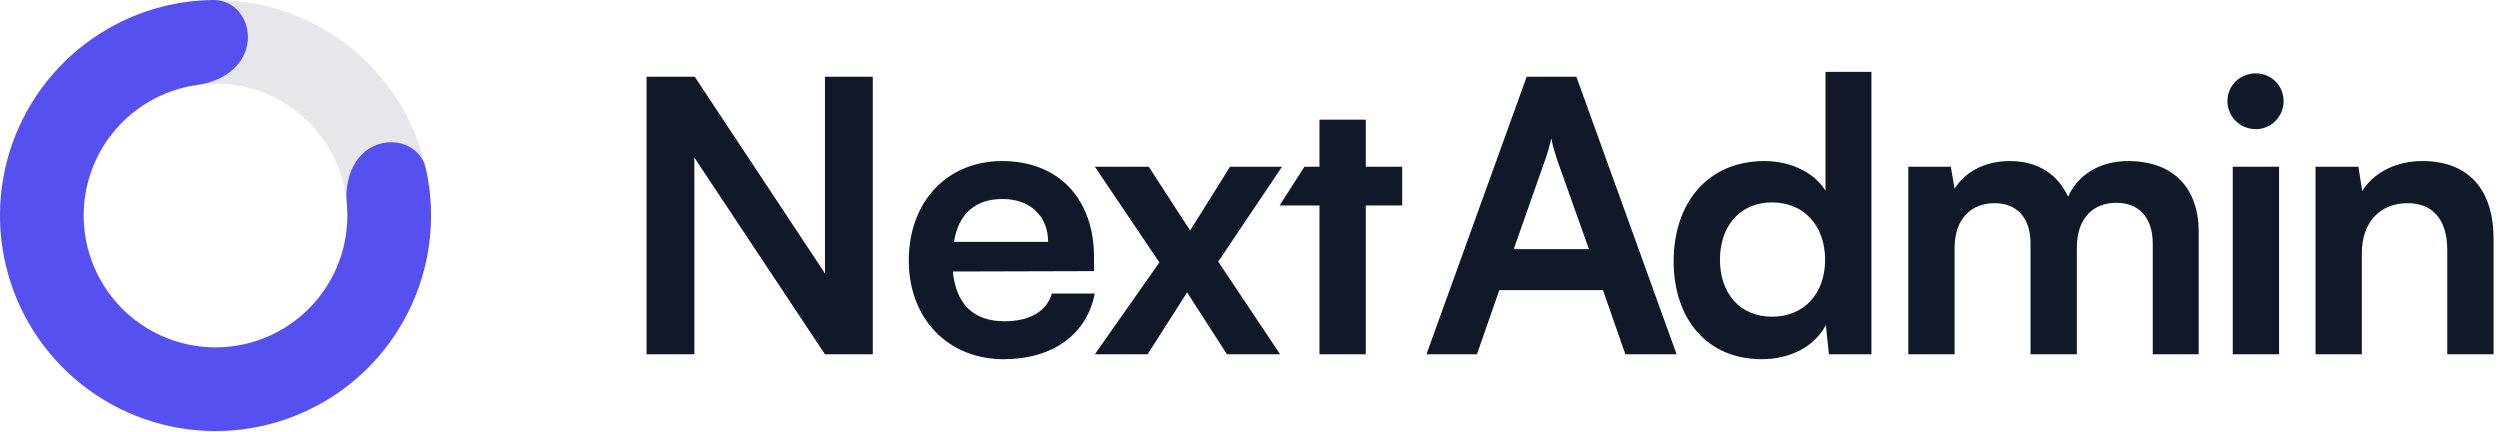
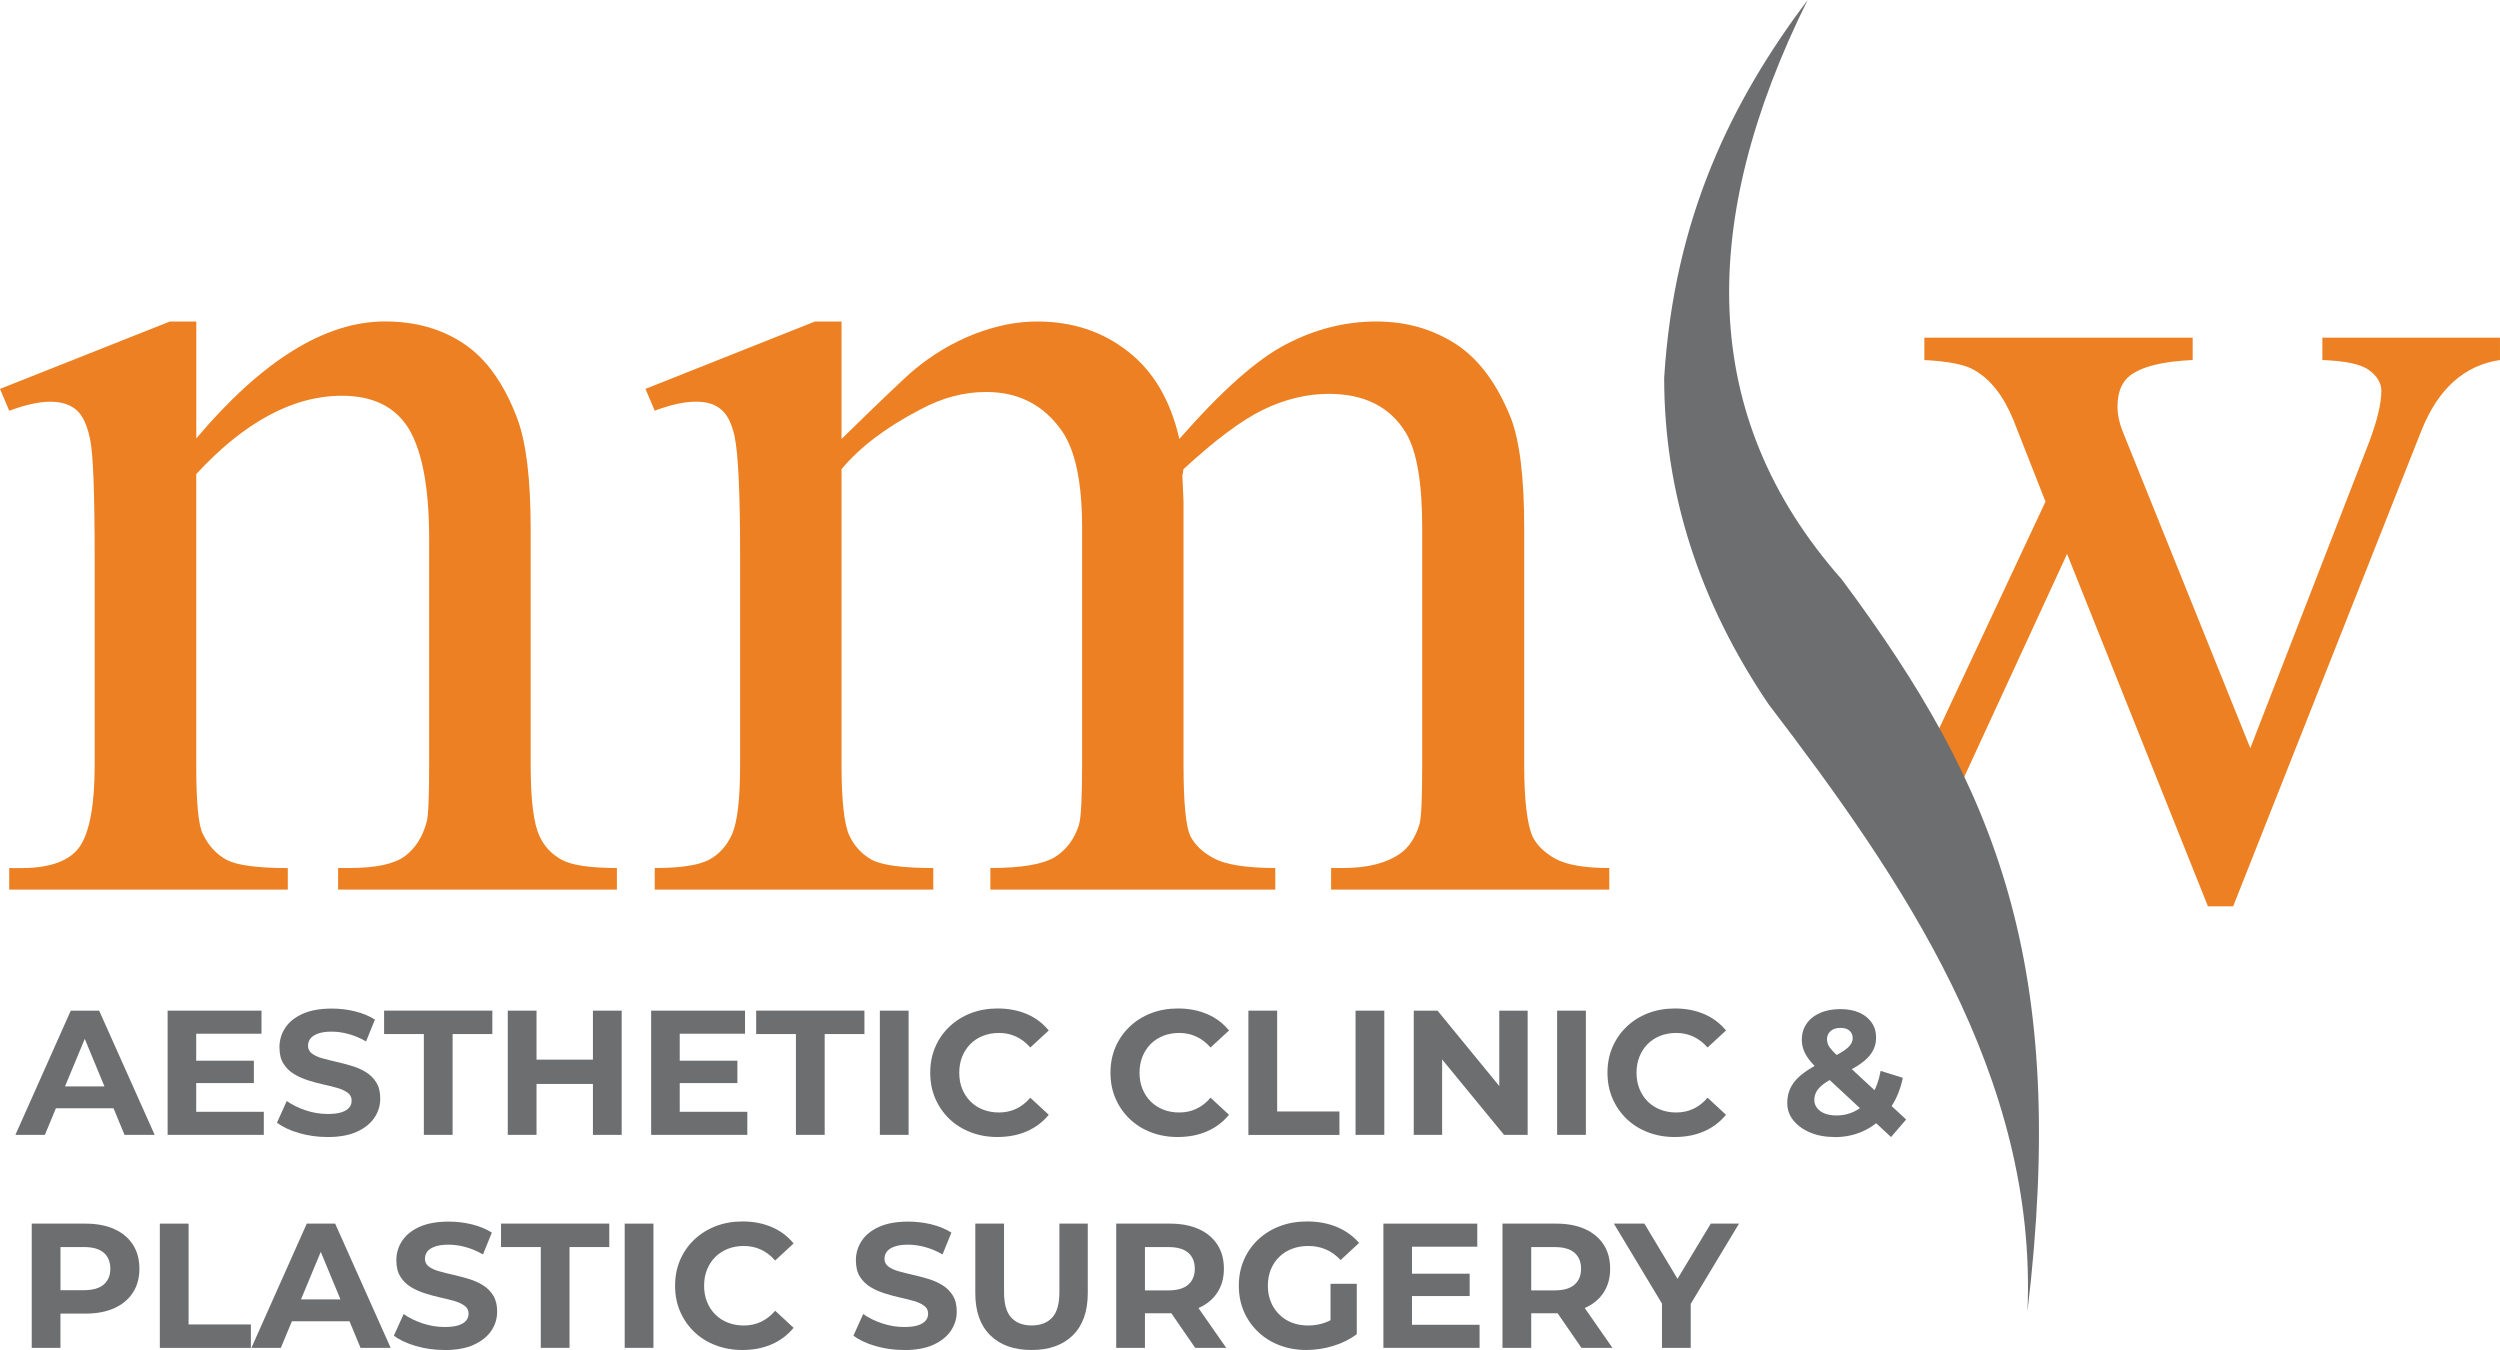
- <svg xmlns="http://www.w3.org/2000/svg" width="174" height="30" viewBox="0 0 174 30" fill="none">
-   <path d="M30 15C30 23.284 23.284 30 15 30C6.716 30 0 23.284 0 15C0 6.716 6.716 0 15 0C23.284 0 30 6.716 30 15ZM5.822 15C5.822 20.069 9.931 24.178 15 24.178C20.069 24.178 24.178 20.069 24.178 15C24.178 9.931 20.069 5.822 15 5.822C9.931 5.822 5.822 9.931 5.822 15Z" fill="#E5E7EB" />
-   <path d="M26.071 10.145C27.543 9.499 29.291 10.169 29.641 11.738C30.151 14.027 30.12 16.418 29.532 18.716C28.703 21.961 26.811 24.835 24.158 26.88C21.506 28.924 18.245 30.023 14.896 30C11.547 29.977 8.302 28.833 5.678 26.752C3.054 24.671 1.203 21.771 0.418 18.515C-0.367 15.259 -0.04 11.835 1.348 8.786C2.735 5.738 5.103 3.242 8.073 1.695C10.178 0.6 12.499 0.025 14.844 0.001C16.451 -0.016 17.501 1.534 17.208 3.114C16.914 4.695 15.372 5.69 13.778 5.904C12.732 6.044 11.711 6.365 10.762 6.859C8.944 7.806 7.495 9.333 6.647 11.198C5.798 13.063 5.597 15.159 6.078 17.151C6.558 19.143 7.691 20.917 9.296 22.191C10.902 23.464 12.887 24.164 14.937 24.178C16.986 24.192 18.981 23.52 20.604 22.269C22.227 21.018 23.384 19.259 23.892 17.274C24.157 16.237 24.237 15.17 24.136 14.119C23.981 12.519 24.599 10.79 26.071 10.145Z" fill="#5750F1" />
-   <path d="M48.329 24.657H45V5.343H48.355L57.417 19.029V5.343H60.746V24.657H57.417L48.329 10.971V24.657Z" fill="#111928" />
-   <path d="M69.856 25C65.973 25 63.251 22.173 63.251 18.131C63.251 14.036 65.92 11.209 69.751 11.209C73.661 11.209 76.144 13.824 76.144 17.893V18.87L66.316 18.897C66.554 21.195 67.769 22.358 69.909 22.358C71.679 22.358 72.842 21.671 73.212 20.429H76.197C75.642 23.283 73.264 25 69.856 25ZM69.777 13.851C67.875 13.851 66.712 14.881 66.395 16.836H72.948C72.948 15.04 71.706 13.851 69.777 13.851Z" fill="#111928" />
-   <path d="M79.874 24.657H76.202L80.693 18.263L76.202 11.605H79.954L82.833 16.044L85.608 11.605H89.227L84.788 18.21L89.095 24.657H85.396L82.622 20.35L79.874 24.657Z" fill="#111928" />
-   <path d="M95.058 24.657H91.835V14.3H89.06L90.787 11.605H91.835V8.329H95.058V11.605H97.594V14.3H95.058V24.657Z" fill="#111928" />
-   <path d="M102.795 24.657H99.281L106.256 5.343H109.717L116.692 24.657H113.125L111.566 20.192H104.354L102.795 24.657ZM107.55 11.103L105.357 17.338H110.589L108.369 11.103C108.211 10.601 108.026 10.02 107.973 9.624C107.894 9.993 107.735 10.575 107.55 11.103Z" fill="#111928" />
-   <path d="M122.615 25C118.837 25 116.486 22.226 116.486 18.184C116.486 14.115 118.864 11.209 122.8 11.209C124.623 11.209 126.235 11.975 127.054 13.27V5H130.251V24.657H127.292L127.08 22.622C126.288 24.128 124.597 25 122.615 25ZM123.329 22.041C125.574 22.041 127.027 20.429 127.027 18.078C127.027 15.727 125.574 14.088 123.329 14.088C121.083 14.088 119.709 15.753 119.709 18.078C119.709 20.403 121.083 22.041 123.329 22.041Z" fill="#111928" />
-   <path d="M136.04 24.657H132.817V11.605H135.776L136.04 13.137C136.701 12.054 138.022 11.209 139.898 11.209C141.879 11.209 143.253 12.186 143.94 13.692C144.6 12.186 146.133 11.209 148.114 11.209C151.285 11.209 153.028 13.111 153.028 16.123V24.657H149.832V16.968C149.832 15.092 148.828 14.115 147.295 14.115C145.736 14.115 144.548 15.119 144.548 17.259V24.657H141.324V16.942C141.324 15.119 140.347 14.141 138.814 14.141C137.282 14.141 136.04 15.145 136.04 17.259V24.657Z" fill="#111928" />
-   <path d="M157.012 8.989C155.902 8.989 155.03 8.118 155.03 7.034C155.03 5.951 155.902 5.106 157.012 5.106C158.068 5.106 158.94 5.951 158.94 7.034C158.94 8.118 158.068 8.989 157.012 8.989ZM155.4 24.657V11.605H158.623V24.657H155.4Z" fill="#111928" />
-   <path d="M164.384 24.657H161.161V11.605H164.146L164.41 13.296C165.23 11.975 166.815 11.209 168.585 11.209C171.861 11.209 173.552 13.243 173.552 16.625V24.657H170.329V17.391C170.329 15.198 169.245 14.141 167.581 14.141C165.599 14.141 164.384 15.515 164.384 17.629V24.657Z" fill="#111928" />
+ <svg xmlns="http://www.w3.org/2000/svg" width="100" height="54" viewBox="0 0 100 54" fill="none">
+   <path d="M7.85 17.537C10.485 14.419 13.002 12.858 15.398 12.858C16.631 12.858 17.69 13.163 18.573 13.762C19.464 14.362 20.168 15.356 20.69 16.737C21.051 17.703 21.227 19.178 21.227 21.173V30.602C21.227 31.993 21.344 32.946 21.578 33.436C21.756 33.841 22.049 34.153 22.451 34.383C22.846 34.606 23.59 34.72 24.676 34.72V35.583H13.524V34.72H13.997C15.044 34.72 15.78 34.558 16.197 34.245C16.615 33.933 16.91 33.472 17.07 32.863C17.134 32.624 17.166 31.866 17.166 30.604V21.565C17.166 19.554 16.901 18.1 16.373 17.185C15.834 16.28 14.934 15.83 13.675 15.83C11.73 15.83 9.781 16.872 7.85 18.962V30.604C7.85 32.09 7.932 33.016 8.118 33.368C8.347 33.836 8.664 34.179 9.068 34.396C9.474 34.609 10.285 34.723 11.512 34.723V35.585H0.369V34.723H0.861C2.004 34.723 2.788 34.435 3.188 33.868C3.582 33.289 3.787 32.208 3.787 30.604V22.399C3.787 19.758 3.729 18.143 3.602 17.561C3.483 16.983 3.291 16.59 3.039 16.384C2.789 16.174 2.444 16.069 2.014 16.069C1.56 16.069 1.007 16.192 0.37 16.43L-0 15.556L6.794 12.861H7.852V17.54L7.85 17.537Z" fill="#ED8022" />
+   <path d="M33.661 17.559C35.309 15.948 36.276 15.029 36.567 14.792C37.305 14.178 38.104 13.706 38.951 13.371C39.811 13.034 40.65 12.86 41.489 12.86C42.899 12.86 44.117 13.264 45.132 14.069C46.151 14.866 46.828 16.036 47.174 17.559C48.862 15.63 50.289 14.363 51.459 13.762C52.615 13.163 53.816 12.86 55.044 12.86C56.272 12.86 57.301 13.165 58.235 13.762C59.156 14.363 59.886 15.352 60.433 16.715C60.791 17.647 60.968 19.11 60.968 21.099V30.603C60.968 31.983 61.082 32.926 61.29 33.437C61.459 33.792 61.761 34.095 62.205 34.345C62.649 34.59 63.362 34.721 64.371 34.721V35.584H53.244V34.721H53.716C54.683 34.721 55.438 34.533 55.98 34.161C56.356 33.909 56.629 33.493 56.788 32.936C56.856 32.663 56.888 31.883 56.888 30.603V21.099C56.888 19.302 56.673 18.035 56.225 17.294C55.59 16.264 54.565 15.754 53.15 15.754C52.277 15.754 51.405 15.967 50.529 16.386C49.652 16.815 48.594 17.609 47.341 18.765L47.295 19.027L47.341 20.067V30.602C47.341 32.101 47.435 33.041 47.601 33.414C47.779 33.782 48.098 34.094 48.576 34.344C49.048 34.589 49.861 34.72 51.012 34.72V35.583H39.615V34.72C40.866 34.72 41.722 34.571 42.196 34.284C42.654 33.996 42.983 33.56 43.16 32.986C43.243 32.706 43.284 31.915 43.284 30.603V21.099C43.284 19.302 43.015 18.007 42.468 17.226C41.749 16.201 40.741 15.679 39.449 15.679C38.558 15.679 37.685 15.909 36.81 16.381C35.449 17.088 34.401 17.881 33.661 18.765V30.603C33.661 32.039 33.771 32.986 33.971 33.416C34.172 33.848 34.484 34.178 34.878 34.395C35.285 34.608 36.098 34.721 37.332 34.721V35.584H26.19V34.721C27.22 34.721 27.943 34.609 28.355 34.395C28.76 34.178 29.078 33.834 29.287 33.358C29.496 32.875 29.604 31.965 29.604 30.603V22.16C29.604 19.733 29.53 18.17 29.386 17.462C29.268 16.93 29.085 16.57 28.84 16.375C28.6 16.165 28.263 16.067 27.834 16.067C27.372 16.067 26.824 16.19 26.189 16.428L25.818 15.555L32.602 12.86H33.661V17.559Z" fill="#ED8022" />
+   <path d="M76.974 30.402L81.82 20.065L80.541 16.812C80.148 15.848 79.635 15.187 78.99 14.815C78.628 14.585 77.955 14.454 76.974 14.401V13.507H87.707V14.401C86.519 14.454 85.681 14.656 85.195 15.028C84.868 15.283 84.7 15.695 84.7 16.256C84.7 16.574 84.766 16.905 84.901 17.242L90.013 29.926L94.758 17.703C95.084 16.838 95.254 16.149 95.254 15.629C95.254 15.328 95.095 15.053 94.774 14.815C94.457 14.566 93.829 14.439 92.894 14.401V13.507H99.999V14.401C98.569 14.612 97.519 15.554 96.849 17.242L89.326 36.254H88.318L82.683 22.157L76.401 35.777L76.974 30.402Z" fill="#ED8022" />
+   <path fill-rule="evenodd" clip-rule="evenodd" d="M66.566 15.128C66.96 8.69 69.283 4.021 72.305 0C67.938 8.821 67.887 16.633 73.671 23.177C79.897 31.536 82.748 38.618 81.098 52.459C81.502 43.045 76.095 35.177 70.731 28.154C67.955 24.039 66.567 19.697 66.567 15.128" fill="#6D6E70" />
+   <path d="M0.616 45.395L2.831 40.426H3.966L6.187 45.395H4.981L3.164 41.008H3.618L1.794 45.395H0.616ZM1.724 44.331L2.028 43.457H4.584L4.897 44.331H1.724Z" fill="#6D6E70" />
+   <path d="M7.848 44.472H10.552V45.395H6.705V40.426H10.46V41.349H7.848V44.472ZM7.763 42.428H10.155V43.323H7.763V42.428Z" fill="#6D6E70" />
+   <path d="M13.101 45.481C12.704 45.481 12.323 45.427 11.959 45.322C11.594 45.215 11.301 45.077 11.079 44.907L11.47 44.04C11.682 44.191 11.935 44.316 12.225 44.413C12.517 44.511 12.811 44.559 13.109 44.559C13.336 44.559 13.52 44.536 13.659 44.492C13.798 44.447 13.901 44.385 13.967 44.304C14.034 44.224 14.066 44.131 14.066 44.027C14.066 43.895 14.014 43.789 13.91 43.711C13.806 43.634 13.669 43.569 13.498 43.52C13.327 43.47 13.14 43.422 12.934 43.378C12.728 43.333 12.522 43.278 12.316 43.211C12.11 43.144 11.921 43.06 11.752 42.956C11.582 42.851 11.443 42.715 11.337 42.544C11.23 42.374 11.178 42.156 11.178 41.891C11.178 41.607 11.254 41.348 11.409 41.114C11.563 40.88 11.794 40.692 12.105 40.553C12.415 40.414 12.804 40.343 13.272 40.343C13.584 40.343 13.891 40.379 14.195 40.453C14.497 40.526 14.764 40.636 14.997 40.783L14.643 41.657C14.411 41.524 14.179 41.425 13.947 41.362C13.716 41.298 13.489 41.266 13.265 41.266C13.042 41.266 12.86 41.291 12.719 41.344C12.577 41.396 12.475 41.463 12.414 41.546C12.352 41.629 12.321 41.725 12.321 41.833C12.321 41.962 12.373 42.065 12.478 42.142C12.582 42.22 12.719 42.283 12.89 42.331C13.059 42.378 13.248 42.426 13.454 42.473C13.66 42.519 13.866 42.574 14.072 42.636C14.278 42.697 14.466 42.78 14.636 42.885C14.806 42.989 14.945 43.125 15.051 43.297C15.158 43.466 15.21 43.682 15.21 43.943C15.21 44.222 15.132 44.478 14.976 44.709C14.819 44.941 14.587 45.128 14.276 45.27C13.966 45.411 13.574 45.482 13.102 45.482L13.101 45.481Z" fill="#6D6E70" />
+   <path d="M16.954 45.395V41.362H15.364V40.425H19.694V41.362H18.104V45.395H16.954Z" fill="#6D6E70" />
+   <path d="M21.461 45.395H20.311V40.426H21.461V45.395ZM23.803 43.358H21.376V42.386H23.803V43.358ZM23.717 40.426H24.867V45.395H23.717V40.426Z" fill="#6D6E70" />
+   <path d="M27.189 44.472H29.893V45.395H26.046V40.426H29.801V41.349H27.189V44.472ZM27.103 42.428H29.496V43.323H27.103V42.428Z" fill="#6D6E70" />
+   <path d="M31.837 45.395V41.362H30.247V40.425H34.577V41.362H32.987V45.395H31.837Z" fill="#6D6E70" />
+   <path d="M35.194 45.395V40.426H36.344V45.395H35.194Z" fill="#6D6E70" />
+   <path d="M39.9 45.481C39.516 45.481 39.16 45.418 38.831 45.292C38.502 45.166 38.217 44.989 37.975 44.756C37.734 44.524 37.546 44.252 37.411 43.94C37.276 43.628 37.209 43.285 37.209 42.91C37.209 42.535 37.276 42.193 37.411 41.88C37.546 41.568 37.734 41.295 37.979 41.064C38.223 40.833 38.508 40.653 38.834 40.528C39.16 40.402 39.517 40.339 39.906 40.339C40.337 40.339 40.726 40.414 41.074 40.562C41.421 40.711 41.714 40.93 41.95 41.219L41.211 41.9C41.042 41.706 40.852 41.56 40.643 41.464C40.434 41.366 40.207 41.318 39.961 41.318C39.73 41.318 39.516 41.356 39.322 41.432C39.128 41.508 38.959 41.617 38.818 41.758C38.676 41.9 38.566 42.069 38.487 42.263C38.41 42.456 38.37 42.672 38.37 42.909C38.37 43.145 38.408 43.361 38.487 43.555C38.565 43.749 38.676 43.917 38.818 44.059C38.959 44.201 39.128 44.31 39.322 44.385C39.516 44.462 39.728 44.499 39.961 44.499C40.207 44.499 40.434 44.451 40.643 44.353C40.852 44.257 41.04 44.108 41.211 43.909L41.95 44.591C41.713 44.88 41.42 45.1 41.074 45.252C40.726 45.403 40.334 45.48 39.9 45.48V45.481Z" fill="#6D6E70" />
+   <path d="M47.11 45.481C46.726 45.481 46.37 45.418 46.041 45.292C45.713 45.166 45.428 44.989 45.186 44.756C44.945 44.524 44.756 44.252 44.621 43.94C44.486 43.628 44.419 43.285 44.419 42.91C44.419 42.535 44.486 42.193 44.621 41.88C44.756 41.568 44.945 41.295 45.19 41.064C45.433 40.833 45.718 40.653 46.045 40.528C46.372 40.402 46.729 40.339 47.117 40.339C47.547 40.339 47.936 40.414 48.284 40.562C48.632 40.711 48.925 40.93 49.16 41.219L48.422 41.9C48.252 41.706 48.062 41.56 47.853 41.464C47.645 41.366 47.418 41.318 47.173 41.318C46.941 41.318 46.727 41.356 46.534 41.432C46.34 41.508 46.171 41.617 46.029 41.758C45.888 41.9 45.778 42.069 45.699 42.263C45.622 42.456 45.581 42.672 45.581 42.909C45.581 43.145 45.62 43.361 45.699 43.555C45.777 43.749 45.888 43.917 46.029 44.059C46.171 44.201 46.34 44.31 46.534 44.385C46.727 44.462 46.94 44.499 47.173 44.499C47.419 44.499 47.646 44.451 47.853 44.353C48.062 44.257 48.251 44.108 48.422 43.909L49.16 44.591C48.923 44.88 48.632 45.1 48.284 45.252C47.936 45.405 47.545 45.48 47.11 45.48V45.481Z" fill="#6D6E70" />
+   <path d="M49.936 45.395V40.426H51.086V44.459H53.577V45.397H49.936V45.395Z" fill="#6D6E70" />
+   <path d="M54.222 45.395V40.426H55.372V45.395H54.222Z" fill="#6D6E70" />
+   <path d="M56.55 45.395V40.426H57.501L60.432 44.004H59.971V40.426H61.106V45.395H60.162L57.224 41.817H57.685V45.395H56.55Z" fill="#6D6E70" />
+   <path d="M62.285 45.395V40.426H63.435V45.395H62.285Z" fill="#6D6E70" />
+   <path d="M66.99 45.481C66.606 45.481 66.25 45.418 65.921 45.292C65.592 45.166 65.308 44.989 65.065 44.756C64.825 44.524 64.636 44.252 64.501 43.94C64.366 43.628 64.299 43.285 64.299 42.91C64.299 42.535 64.366 42.193 64.501 41.88C64.636 41.568 64.825 41.295 65.07 41.064C65.313 40.833 65.598 40.653 65.925 40.528C66.252 40.402 66.609 40.339 66.996 40.339C67.427 40.339 67.816 40.414 68.164 40.562C68.511 40.711 68.804 40.93 69.04 41.219L68.302 41.9C68.132 41.706 67.942 41.56 67.733 41.464C67.525 41.366 67.297 41.318 67.053 41.318C66.821 41.318 66.607 41.356 66.413 41.432C66.219 41.508 66.051 41.617 65.909 41.758C65.767 41.9 65.658 42.069 65.579 42.263C65.501 42.456 65.461 42.672 65.461 42.909C65.461 43.145 65.5 43.361 65.579 43.555C65.656 43.749 65.767 43.917 65.909 44.059C66.051 44.201 66.219 44.31 66.413 44.385C66.607 44.462 66.82 44.499 67.053 44.499C67.299 44.499 67.526 44.451 67.733 44.353C67.942 44.257 68.13 44.108 68.302 43.909L69.04 44.591C68.803 44.88 68.511 45.1 68.164 45.252C67.816 45.405 67.424 45.48 66.99 45.48V45.481Z" fill="#6D6E70" />
+   <path d="M73.384 45.481C73.021 45.481 72.696 45.422 72.412 45.303C72.129 45.185 71.904 45.023 71.738 44.82C71.572 44.617 71.49 44.383 71.49 44.118C71.49 43.872 71.544 43.651 71.653 43.454C71.761 43.258 71.933 43.073 72.17 42.901C72.407 42.728 72.708 42.558 73.072 42.394C73.336 42.271 73.545 42.162 73.696 42.067C73.847 41.972 73.954 41.881 74.016 41.794C74.077 41.707 74.108 41.618 74.108 41.528C74.108 41.405 74.066 41.306 73.984 41.23C73.901 41.154 73.779 41.116 73.618 41.116C73.449 41.116 73.316 41.159 73.221 41.245C73.126 41.33 73.079 41.439 73.079 41.571C73.079 41.642 73.094 41.712 73.122 41.781C73.15 41.849 73.205 41.928 73.285 42.015C73.366 42.103 73.479 42.216 73.626 42.352L76.245 44.78L75.642 45.482L72.753 42.799C72.587 42.648 72.455 42.506 72.356 42.374C72.257 42.241 72.185 42.111 72.139 41.983C72.094 41.855 72.073 41.722 72.073 41.586C72.073 41.345 72.137 41.131 72.264 40.946C72.392 40.762 72.571 40.619 72.803 40.517C73.034 40.415 73.307 40.364 73.618 40.364C73.907 40.364 74.156 40.411 74.367 40.504C74.577 40.596 74.743 40.727 74.863 40.898C74.984 41.068 75.044 41.273 75.044 41.508C75.044 41.717 74.992 41.907 74.888 42.079C74.783 42.252 74.621 42.414 74.401 42.566C74.181 42.717 73.894 42.871 73.538 43.028C73.297 43.136 73.106 43.242 72.967 43.343C72.828 43.445 72.727 43.548 72.665 43.652C72.603 43.757 72.573 43.873 72.573 44C72.573 44.118 72.609 44.225 72.682 44.32C72.756 44.415 72.859 44.488 72.991 44.541C73.124 44.593 73.28 44.618 73.459 44.618C73.748 44.618 74.013 44.551 74.254 44.416C74.494 44.281 74.699 44.08 74.867 43.813C75.036 43.545 75.155 43.22 75.226 42.836L76.112 43.113C76.013 43.596 75.836 44.015 75.58 44.369C75.325 44.724 75.01 44.999 74.636 45.193C74.262 45.387 73.843 45.485 73.38 45.485L73.384 45.481Z" fill="#6D6E70" />
+   <path d="M1.269 53.914V48.945H3.419C3.865 48.945 4.247 49.017 4.569 49.162C4.892 49.306 5.139 49.514 5.314 49.782C5.489 50.053 5.576 50.374 5.576 50.748C5.576 51.123 5.489 51.437 5.314 51.707C5.139 51.977 4.89 52.184 4.569 52.328C4.247 52.472 3.865 52.545 3.419 52.545H1.907L2.418 52.026V53.914H1.268H1.269ZM2.419 52.154L1.908 51.607H3.356C3.711 51.607 3.976 51.531 4.151 51.38C4.326 51.228 4.413 51.017 4.413 50.748C4.413 50.479 4.326 50.261 4.151 50.109C3.976 49.958 3.711 49.882 3.356 49.882H1.908L2.419 49.334V52.153V52.154Z" fill="#6D6E70" />
+   <path d="M6.393 53.914V48.945H7.543V52.978H10.035V53.916H6.393V53.914Z" fill="#6D6E70" />
+   <path d="M10.056 53.914L12.271 48.945H13.406L15.627 53.914H14.421L12.604 49.527H13.058L11.234 53.914H10.056ZM11.163 52.85L11.468 51.976H14.024L14.337 52.85H11.165H11.163Z" fill="#6D6E70" />
+   <path d="M17.777 54C17.38 54 16.999 53.947 16.635 53.841C16.27 53.734 15.977 53.596 15.755 53.426L16.146 52.561C16.358 52.712 16.611 52.836 16.901 52.934C17.193 53.032 17.487 53.08 17.785 53.08C18.013 53.08 18.196 53.057 18.335 53.013C18.474 52.967 18.577 52.906 18.644 52.824C18.711 52.744 18.743 52.652 18.743 52.547C18.743 52.415 18.691 52.309 18.586 52.232C18.482 52.154 18.346 52.09 18.174 52.04C18.005 51.991 17.816 51.944 17.61 51.899C17.404 51.853 17.198 51.798 16.992 51.731C16.786 51.665 16.598 51.58 16.428 51.476C16.258 51.372 16.119 51.235 16.014 51.064C15.906 50.894 15.854 50.676 15.854 50.411C15.854 50.128 15.931 49.868 16.086 49.634C16.239 49.4 16.471 49.213 16.781 49.074C17.091 48.934 17.48 48.864 17.948 48.864C18.26 48.864 18.568 48.9 18.871 48.973C19.173 49.047 19.441 49.157 19.674 49.304L19.319 50.177C19.088 50.045 18.855 49.946 18.624 49.883C18.392 49.819 18.165 49.787 17.942 49.787C17.718 49.787 17.537 49.813 17.395 49.864C17.253 49.916 17.151 49.983 17.09 50.066C17.028 50.149 16.998 50.245 16.998 50.354C16.998 50.482 17.05 50.585 17.154 50.663C17.258 50.74 17.395 50.803 17.566 50.851C17.737 50.9 17.924 50.946 18.13 50.993C18.336 51.04 18.542 51.095 18.748 51.156C18.954 51.218 19.143 51.301 19.312 51.405C19.482 51.509 19.621 51.646 19.727 51.817C19.834 51.987 19.886 52.202 19.886 52.463C19.886 52.743 19.809 52.998 19.652 53.23C19.496 53.461 19.263 53.648 18.953 53.79C18.642 53.932 18.251 54.003 17.779 54.003L17.777 54Z" fill="#6D6E70" />
+   <path d="M21.631 53.914V49.882H20.041V48.944H24.371V49.882H22.781V53.914H21.631Z" fill="#6D6E70" />
+   <path d="M24.988 53.914V48.945H26.138V53.914H24.988Z" fill="#6D6E70" />
+   <path d="M29.694 54C29.31 54 28.954 53.937 28.625 53.811C28.296 53.686 28.011 53.508 27.769 53.275C27.529 53.044 27.34 52.771 27.205 52.459C27.07 52.146 27.003 51.804 27.003 51.429C27.003 51.055 27.07 50.712 27.205 50.399C27.34 50.086 27.529 49.815 27.773 49.583C28.017 49.352 28.302 49.173 28.629 49.047C28.955 48.921 29.312 48.858 29.7 48.858C30.131 48.858 30.52 48.933 30.868 49.082C31.215 49.23 31.508 49.45 31.744 49.738L31.006 50.421C30.836 50.227 30.646 50.081 30.437 49.984C30.229 49.888 30.001 49.839 29.755 49.839C29.524 49.839 29.31 49.876 29.116 49.952C28.922 50.029 28.753 50.137 28.612 50.279C28.47 50.421 28.36 50.589 28.282 50.783C28.204 50.977 28.164 51.192 28.164 51.429C28.164 51.666 28.203 51.881 28.282 52.075C28.359 52.269 28.47 52.438 28.612 52.58C28.753 52.721 28.922 52.831 29.116 52.906C29.31 52.982 29.522 53.02 29.755 53.02C30.001 53.02 30.229 52.971 30.437 52.874C30.646 52.777 30.834 52.629 31.006 52.43L31.744 53.112C31.507 53.401 31.215 53.62 30.868 53.773C30.52 53.925 30.128 54 29.694 54Z" fill="#6D6E70" />
+   <path d="M36.159 54C35.762 54 35.381 53.947 35.017 53.841C34.652 53.734 34.359 53.596 34.137 53.426L34.528 52.561C34.74 52.712 34.993 52.836 35.283 52.934C35.575 53.032 35.869 53.08 36.167 53.08C36.395 53.08 36.578 53.057 36.717 53.013C36.856 52.967 36.959 52.906 37.026 52.824C37.093 52.744 37.125 52.652 37.125 52.547C37.125 52.415 37.073 52.309 36.968 52.232C36.864 52.154 36.728 52.09 36.556 52.04C36.387 51.991 36.198 51.944 35.992 51.899C35.786 51.853 35.58 51.798 35.374 51.731C35.168 51.665 34.98 51.58 34.81 51.476C34.64 51.372 34.501 51.235 34.395 51.064C34.288 50.894 34.236 50.676 34.236 50.411C34.236 50.128 34.312 49.868 34.468 49.634C34.621 49.4 34.853 49.213 35.163 49.074C35.473 48.934 35.862 48.864 36.33 48.864C36.642 48.864 36.95 48.9 37.253 48.973C37.555 49.047 37.823 49.157 38.056 49.304L37.701 50.177C37.47 50.045 37.237 49.946 37.006 49.883C36.774 49.819 36.547 49.787 36.324 49.787C36.1 49.787 35.919 49.813 35.777 49.864C35.635 49.916 35.533 49.983 35.472 50.066C35.41 50.149 35.38 50.245 35.38 50.354C35.38 50.482 35.432 50.585 35.536 50.663C35.64 50.74 35.777 50.803 35.948 50.851C36.119 50.9 36.306 50.946 36.512 50.993C36.718 51.04 36.924 51.095 37.13 51.156C37.336 51.218 37.525 51.301 37.694 51.405C37.864 51.509 38.003 51.646 38.11 51.817C38.217 51.987 38.27 52.202 38.27 52.463C38.27 52.743 38.192 52.998 38.035 53.23C37.879 53.461 37.646 53.648 37.336 53.79C37.026 53.932 36.634 54.003 36.162 54.003L36.159 54Z" fill="#6D6E70" />
+   <path d="M41.262 54C40.557 54 40.007 53.803 39.608 53.41C39.211 53.017 39.012 52.456 39.012 51.727V48.944H40.162V51.685C40.162 52.158 40.258 52.499 40.453 52.706C40.647 52.915 40.92 53.018 41.269 53.018C41.618 53.018 41.891 52.914 42.085 52.706C42.279 52.498 42.376 52.158 42.376 51.685V48.944H43.511V51.727C43.511 52.456 43.312 53.017 42.915 53.41C42.518 53.803 41.967 54 41.261 54H41.262Z" fill="#6D6E70" />
+   <path d="M44.648 53.914V48.945H46.798C47.244 48.945 47.626 49.017 47.949 49.162C48.271 49.306 48.518 49.514 48.693 49.782C48.869 50.053 48.956 50.374 48.956 50.748C48.956 51.123 48.867 51.436 48.693 51.703C48.518 51.971 48.27 52.175 47.949 52.317C47.626 52.459 47.244 52.53 46.798 52.53H45.287L45.798 52.026V53.914H44.648ZM45.798 52.154L45.287 51.615H46.736C47.09 51.615 47.355 51.539 47.53 51.385C47.705 51.231 47.792 51.02 47.792 50.75C47.792 50.479 47.704 50.263 47.53 50.11C47.355 49.959 47.09 49.883 46.736 49.883H45.287L45.798 49.336V52.154ZM47.807 53.914L46.565 52.111H47.792L49.048 53.914H47.806H47.807Z" fill="#6D6E70" />
+   <path d="M52.264 54C51.871 54 51.51 53.937 51.182 53.811C50.854 53.686 50.567 53.508 50.324 53.275C50.08 53.042 49.89 52.771 49.755 52.459C49.62 52.146 49.553 51.804 49.553 51.429C49.553 51.055 49.62 50.712 49.755 50.399C49.89 50.086 50.08 49.815 50.326 49.583C50.572 49.352 50.861 49.173 51.191 49.047C51.523 48.921 51.887 48.858 52.284 48.858C52.724 48.858 53.12 48.932 53.473 49.079C53.826 49.226 54.123 49.439 54.363 49.718L53.625 50.401C53.446 50.211 53.249 50.07 53.037 49.978C52.824 49.886 52.592 49.839 52.341 49.839C52.091 49.839 51.88 49.876 51.681 49.952C51.481 50.029 51.31 50.137 51.166 50.279C51.022 50.421 50.91 50.589 50.832 50.783C50.754 50.977 50.714 51.192 50.714 51.429C50.714 51.666 50.753 51.875 50.832 52.069C50.909 52.263 51.022 52.432 51.166 52.575C51.31 52.72 51.48 52.83 51.677 52.906C51.873 52.982 52.09 53.02 52.327 53.02C52.563 53.02 52.775 52.983 52.99 52.91C53.205 52.836 53.415 52.712 53.618 52.537L54.271 53.367C54.001 53.571 53.688 53.727 53.331 53.836C52.974 53.944 52.618 53.999 52.263 53.999L52.264 54ZM53.221 53.219V51.352H54.271V53.367L53.221 53.219Z" fill="#6D6E70" />
+   <path d="M56.479 52.991H59.183V53.914H55.336V48.945H59.091V49.868H56.479V52.991ZM56.393 50.948H58.786V51.842H56.393V50.948Z" fill="#6D6E70" />
+   <path d="M60.099 53.914V48.945H62.249C62.694 48.945 63.077 49.017 63.399 49.162C63.721 49.306 63.969 49.514 64.144 49.782C64.319 50.053 64.406 50.374 64.406 50.748C64.406 51.123 64.318 51.436 64.144 51.703C63.969 51.971 63.72 52.175 63.399 52.317C63.077 52.459 62.694 52.53 62.249 52.53H60.738L61.249 52.026V53.914H60.099ZM61.249 52.154L60.738 51.615H62.186C62.541 51.615 62.806 51.539 62.981 51.385C63.156 51.231 63.243 51.02 63.243 50.75C63.243 50.479 63.154 50.263 62.981 50.11C62.806 49.959 62.541 49.883 62.186 49.883H60.738L61.249 49.336V52.154ZM63.258 53.914L62.015 52.111H63.243L64.498 53.914H63.256H63.258Z" fill="#6D6E70" />
+   <path d="M66.479 53.914V51.884L66.741 52.579L64.555 48.945H65.775L67.451 51.735H66.749L68.431 48.945H69.56L67.374 52.579L67.629 51.884V53.914H66.479Z" fill="#6D6E70" />
</svg>
